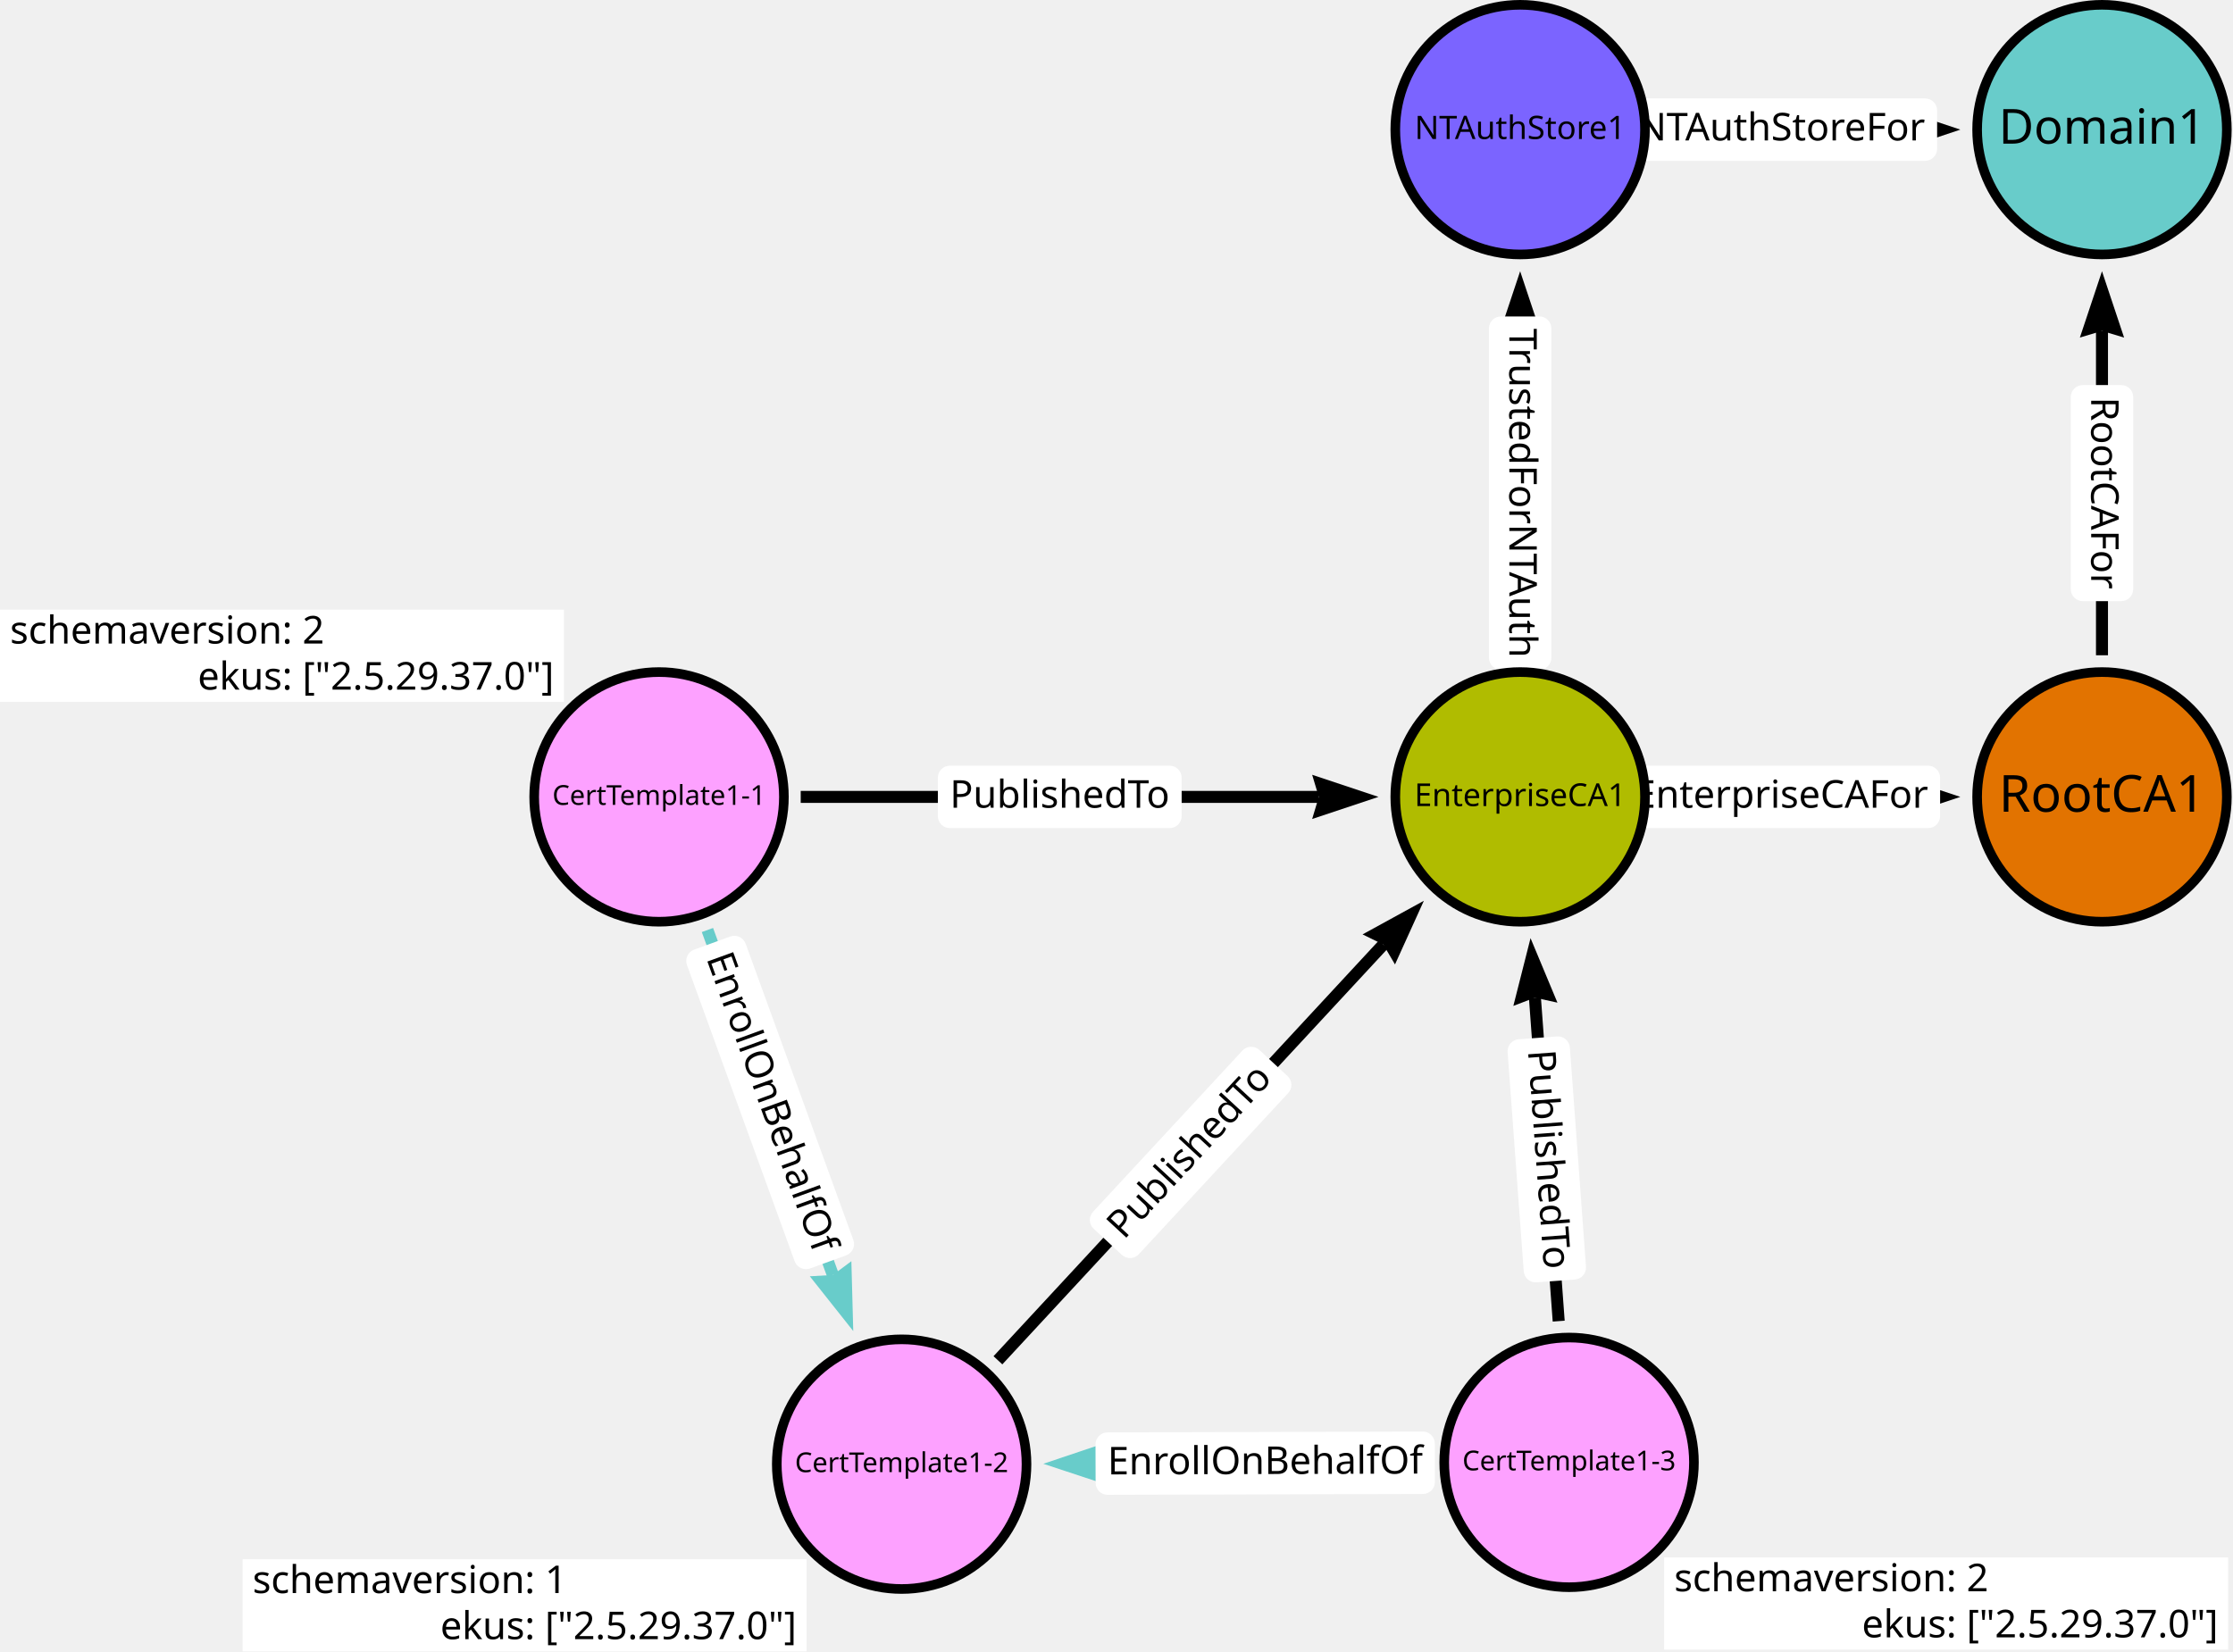
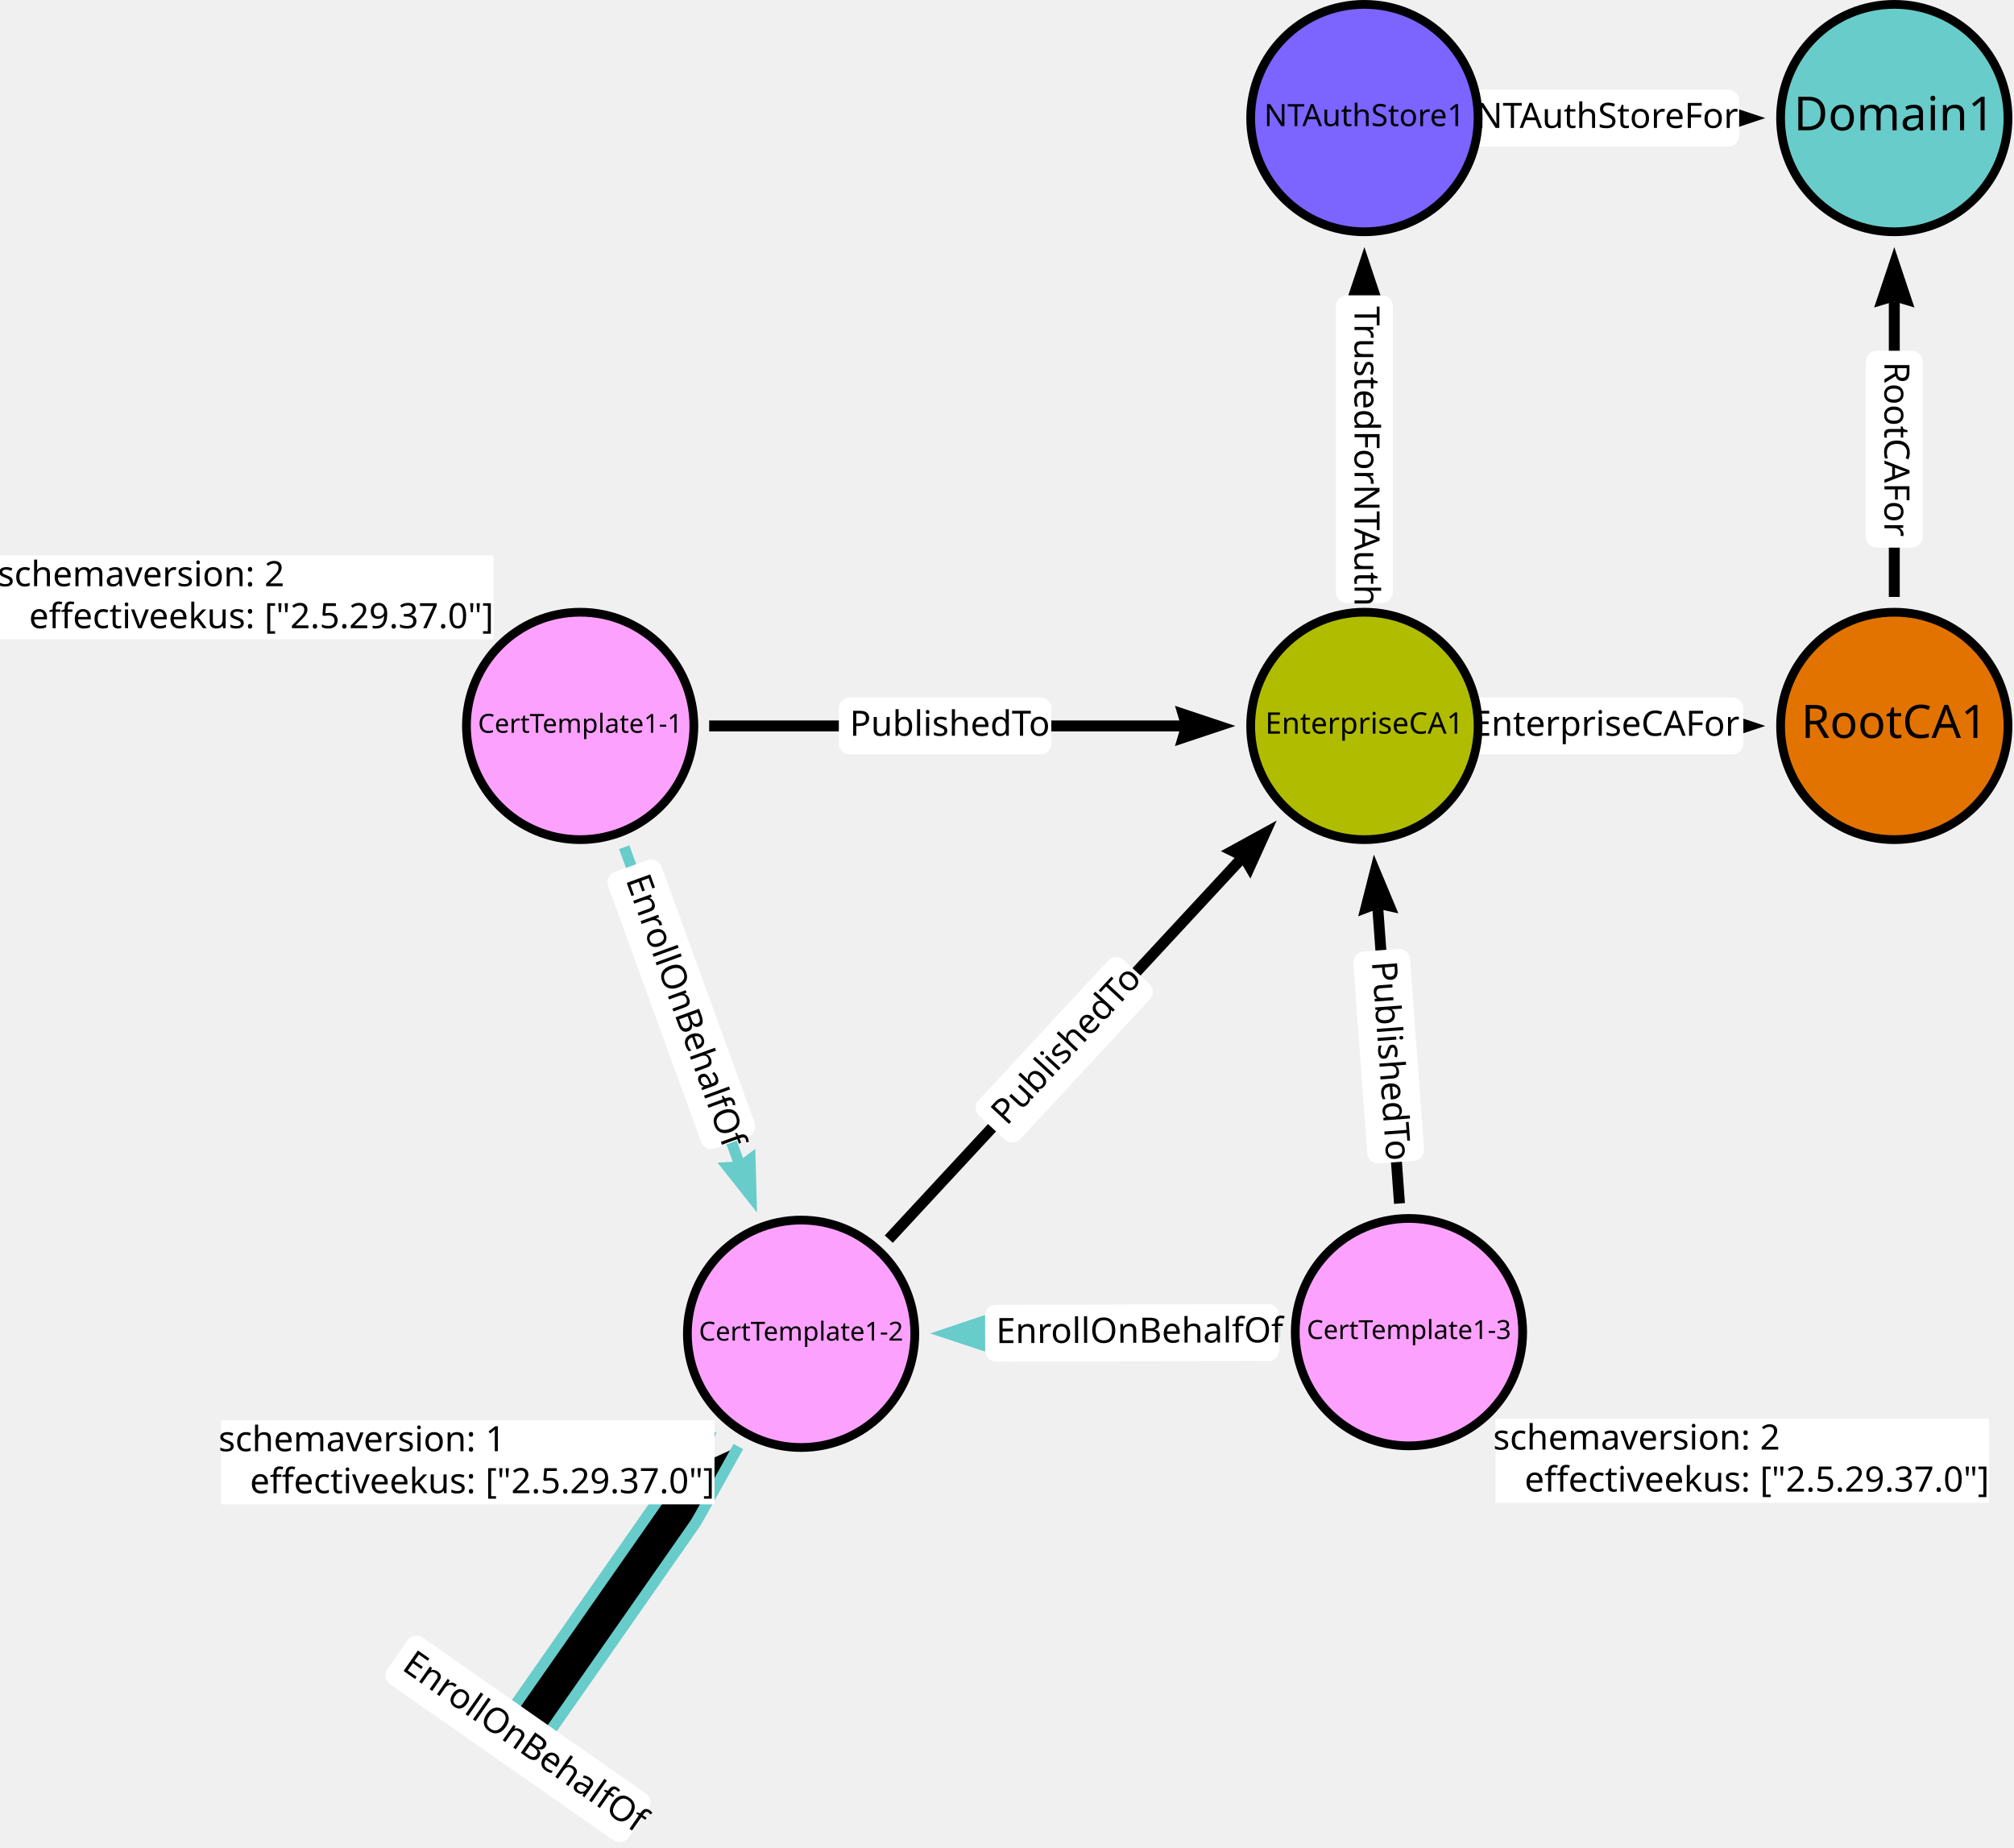
- <svg xmlns="http://www.w3.org/2000/svg" width="930" height="688" viewBox="0 0 930 688">
+ <svg xmlns="http://www.w3.org/2000/svg" width="921" height="845" viewBox="0 0 921 845">
  <defs>
    <style type="text/css" />
  </defs>
-   <g transform="translate(145.4813 58) scale(1)">
-     <g class="relationship">
-       <g transform="translate(487.6314 -4) rotate(0)" stroke-width="5" stroke="#000000">
+   <g transform="translate(190.3011 4) scale(1)">
+     <g class="relationship">
+       <g transform="translate(433.6314 50) rotate(0)" stroke-width="5" stroke="#000000">
        <path d="M 59 0 L 158.462 0" />
        <polygon points="-24.862,0 -27.625,9.208 0,0 -27.625,-9.208" fill="#000000" transform="translate(183.3238 0) rotate(0)" stroke="none" />
      </g>
-       <g transform="translate(596.3622 -4) rotate(0) translate(0 -13)">
-         <g transform="translate(0 0)">
-           <g transform="translate(-64.925 0)" fill="#ffffff" stroke="#000000" stroke-width="0">
-             <rect x="0" y="0" width="129.85" height="26" rx="5" ry="5" stroke="none" />
+       <g transform="translate(542.3622 50) rotate(0) translate(0 -13)">
+         <g transform="translate(0 0)">
+           <g transform="translate(-62.64844 0)" fill="#ffffff" stroke="#000000" stroke-width="0">
+             <rect x="0" y="0" width="125.297" height="26" rx="5" ry="5" stroke="none" />
            <text xml:space="preserve" x="5" y="17.5" stroke="none" text-anchor="left" font-family="sans-serif" font-size="16" font-weight="normal" fill="#000000">NTAuthStoreFor</text>
          </g>
        </g>
      </g>
    </g>
    <g class="relationship">
-       <g transform="translate(487.6314 273.9763) rotate(-90)" stroke-width="5" stroke="#000000">
+       <g transform="translate(433.6314 327.9763) rotate(-90)" stroke-width="5" stroke="#000000">
        <path d="M 59 0 L 194.114 0" />
        <polygon points="-24.862,0 -27.625,9.208 0,0 -27.625,-9.208" fill="#000000" transform="translate(218.9763 0) rotate(0)" stroke="none" />
      </g>
-       <g transform="translate(487.6314 147.4192) rotate(90) translate(0 -13)">
-         <g transform="translate(0 0)">
-           <g transform="translate(-73.59167 0)" fill="#ffffff" stroke="#000000" stroke-width="0">
-             <rect x="0" y="0" width="147.183" height="26" rx="5" ry="5" stroke="none" />
+       <g transform="translate(433.6314 201.4192) rotate(90) translate(0 -13)">
+         <g transform="translate(0 0)">
+           <g transform="translate(-70.35156 0)" fill="#ffffff" stroke="#000000" stroke-width="0">
+             <rect x="0" y="0" width="140.703" height="26" rx="5" ry="5" stroke="none" />
            <text xml:space="preserve" x="5" y="17.5" stroke="none" text-anchor="left" font-family="sans-serif" font-size="16" font-weight="normal" fill="#000000">TrustedForNTAuth</text>
          </g>
        </g>
      </g>
    </g>
    <g class="relationship">
-       <g transform="translate(129 273.9763) rotate(0)" stroke-width="5" stroke="#000000">
+       <g transform="translate(75 327.9763) rotate(0)" stroke-width="5" stroke="#000000">
        <path d="M 59 0 L 274.769 0" />
        <polygon points="-24.862,0 -27.625,9.208 0,0 -27.625,-9.208" fill="#000000" transform="translate(299.6314 0) rotate(0)" stroke="none" />
      </g>
-       <g transform="translate(295.8846 273.9763) rotate(0) translate(0 -13)">
-         <g transform="translate(0 0)">
-           <g transform="translate(-50.76667 0)" fill="#ffffff" stroke="#000000" stroke-width="0">
-             <rect x="0" y="0" width="101.533" height="26" rx="5" ry="5" stroke="none" />
+       <g transform="translate(241.8846 327.9763) rotate(0) translate(0 -13)">
+         <g transform="translate(0 0)">
+           <g transform="translate(-48.58594 0)" fill="#ffffff" stroke="#000000" stroke-width="0">
+             <rect x="0" y="0" width="97.172" height="26" rx="5" ry="5" stroke="none" />
            <text xml:space="preserve" x="5" y="17.5" stroke="none" text-anchor="left" font-family="sans-serif" font-size="16" font-weight="normal" fill="#000000">PublishedTo</text>
          </g>
        </g>
      </g>
    </g>
    <g class="relationship">
-       <g transform="translate(230.0356 551.9526) rotate(-47.17926)" stroke-width="5" stroke="#000000">
+       <g transform="translate(176.0356 605.9526) rotate(-47.17926)" stroke-width="5" stroke="#000000">
        <path d="M 59 0 L 295.119 0" />
        <polygon points="-24.862,0 -27.625,9.208 0,0 -27.625,-9.208" fill="#000000" transform="translate(319.9808 0) rotate(0)" stroke="none" />
      </g>
-       <g transform="translate(350.384 422.0824) rotate(-47.17926) translate(0 -13)">
-         <g transform="translate(0 0)">
-           <g transform="translate(-50.76667 0)" fill="#ffffff" stroke="#000000" stroke-width="0">
-             <rect x="0" y="0" width="101.533" height="26" rx="5" ry="5" stroke="none" />
+       <g transform="translate(296.384 476.0824) rotate(-47.17926) translate(0 -13)">
+         <g transform="translate(0 0)">
+           <g transform="translate(-48.58594 0)" fill="#ffffff" stroke="#000000" stroke-width="0">
+             <rect x="0" y="0" width="97.172" height="26" rx="5" ry="5" stroke="none" />
            <text xml:space="preserve" x="5" y="17.5" stroke="none" text-anchor="left" font-family="sans-serif" font-size="16" font-weight="normal" fill="#000000">PublishedTo</text>
          </g>
        </g>
      </g>
    </g>
    <g class="relationship">
-       <g transform="translate(508.0109 551.2045) rotate(-94.20434)" stroke-width="5" stroke="#000000">
+       <g transform="translate(454.0109 605.2045) rotate(-94.20434)" stroke-width="5" stroke="#000000">
        <path d="M 59 0 L 194.114 0" />
        <polygon points="-24.862,0 -27.625,9.208 0,0 -27.625,-9.208" fill="#000000" transform="translate(218.9763 0) rotate(0)" stroke="none" />
      </g>
-       <g transform="translate(498.7325 424.988) rotate(85.79566) translate(0 -13)">
-         <g transform="translate(0 0)">
-           <g transform="translate(-50.76667 0)" fill="#ffffff" stroke="#000000" stroke-width="0">
-             <rect x="0" y="0" width="101.533" height="26" rx="5" ry="5" stroke="none" />
+       <g transform="translate(444.7325 478.988) rotate(85.79566) translate(0 -13)">
+         <g transform="translate(0 0)">
+           <g transform="translate(-48.58594 0)" fill="#ffffff" stroke="#000000" stroke-width="0">
+             <rect x="0" y="0" width="97.172" height="26" rx="5" ry="5" stroke="none" />
            <text xml:space="preserve" x="5" y="17.5" stroke="none" text-anchor="left" font-family="sans-serif" font-size="16" font-weight="normal" fill="#000000">PublishedTo</text>
          </g>
        </g>
      </g>
    </g>
    <g class="relationship">
-       <g transform="translate(729.9552 273.9763) rotate(-90)" stroke-width="5" stroke="#000000">
+       <g transform="translate(675.9552 327.9763) rotate(-90)" stroke-width="5" stroke="#000000">
        <path d="M 59 0 L 194.114 0" />
        <polygon points="-24.862,0 -27.625,9.208 0,0 -27.625,-9.208" fill="#000000" transform="translate(218.9763 0) rotate(0)" stroke="none" />
      </g>
-       <g transform="translate(729.9552 147.4192) rotate(90) translate(0 -13)">
-         <g transform="translate(0 0)">
-           <g transform="translate(-45.00834 0)" fill="#ffffff" stroke="#000000" stroke-width="0">
-             <rect x="0" y="0" width="90.017" height="26" rx="5" ry="5" stroke="none" />
+       <g transform="translate(675.9552 201.4192) rotate(90) translate(0 -13)">
+         <g transform="translate(0 0)">
+           <g transform="translate(-45.01172 0)" fill="#ffffff" stroke="#000000" stroke-width="0">
+             <rect x="0" y="0" width="90.023" height="26" rx="5" ry="5" stroke="none" />
            <text xml:space="preserve" x="5" y="17.5" stroke="none" text-anchor="left" font-family="sans-serif" font-size="16" font-weight="normal" fill="#000000">RootCAFor</text>
          </g>
        </g>
      </g>
    </g>
    <g class="relationship">
-       <g transform="translate(487.6314 273.9763) rotate(0)" stroke-width="5" stroke="#000000">
+       <g transform="translate(433.6314 327.9763) rotate(0)" stroke-width="5" stroke="#000000">
        <path d="M 59 0 L 158.462 0" />
        <polygon points="-24.862,0 -27.625,9.208 0,0 -27.625,-9.208" fill="#000000" transform="translate(183.3238 0) rotate(0)" stroke="none" />
      </g>
-       <g transform="translate(596.3622 273.9763) rotate(0) translate(0 -13)">
-         <g transform="translate(0 0)">
-           <g transform="translate(-66.175 0)" fill="#ffffff" stroke="#000000" stroke-width="0">
-             <rect x="0" y="0" width="132.35" height="26" rx="5" ry="5" stroke="none" />
+       <g transform="translate(542.3622 327.9763) rotate(0) translate(0 -13)">
+         <g transform="translate(0 0)">
+           <g transform="translate(-64.57422 0)" fill="#ffffff" stroke="#000000" stroke-width="0">
+             <rect x="0" y="0" width="129.148" height="26" rx="5" ry="5" stroke="none" />
            <text xml:space="preserve" x="5" y="17.5" stroke="none" text-anchor="left" font-family="sans-serif" font-size="16" font-weight="normal" fill="#000000">EnterpriseCAFor</text>
          </g>
        </g>
      </g>
    </g>
    <g class="relationship">
-       <g transform="translate(129 273.9763) rotate(70.0254)" stroke-width="5" stroke="#68ccca">
+       <g transform="translate(75 327.9763) rotate(70.0254)" stroke-width="5" stroke="#68ccca">
        <path d="M 59 0 L 211.906 0" />
        <polygon points="-24.862,0 -27.625,9.208 0,0 -27.625,-9.208" fill="#68ccca" transform="translate(236.7685 0) rotate(0)" stroke="none" />
      </g>
-       <g transform="translate(175.2713 401.2812) rotate(70.0254) translate(0 -13)">
-         <g transform="translate(0 0)">
-           <g transform="translate(-70.65833 0)" fill="#ffffff" stroke="#000000" stroke-width="0">
-             <rect x="0" y="0" width="141.317" height="26" rx="5" ry="5" stroke="none" />
+       <g transform="translate(121.2713 455.2812) rotate(70.0254) translate(0 -13)">
+         <g transform="translate(0 0)">
+           <g transform="translate(-67.25391 0)" fill="#ffffff" stroke="#000000" stroke-width="0">
+             <rect x="0" y="0" width="134.508" height="26" rx="5" ry="5" stroke="none" />
            <text xml:space="preserve" x="5" y="17.5" stroke="none" text-anchor="left" font-family="sans-serif" font-size="16" font-weight="normal" fill="#000000">EnrollOnBehalfOf</text>
          </g>
        </g>
      </g>
    </g>
    <g class="relationship">
-       <g transform="translate(508.0109 551.2045) rotate(179.8458)" stroke-width="5" stroke="#68ccca">
+       <g transform="translate(454.0109 605.2045) rotate(179.8458)" stroke-width="5" stroke="#68ccca">
        <path d="M 59 0 L 194.114 0" />
        <polygon points="-24.862,0 -27.625,9.208 0,0 -27.625,-9.208" fill="#68ccca" transform="translate(218.9763 0) rotate(0)" stroke="none" />
      </g>
-       <g transform="translate(381.4543 551.5451) rotate(359.8458) translate(0 -13)">
-         <g transform="translate(0 0)">
-           <g transform="translate(-70.65833 0)" fill="#ffffff" stroke="#000000" stroke-width="0">
-             <rect x="0" y="0" width="141.317" height="26" rx="5" ry="5" stroke="none" />
+       <g transform="translate(327.4543 605.5451) rotate(359.8458) translate(0 -13)">
+         <g transform="translate(0 0)">
+           <g transform="translate(-67.25391 0)" fill="#ffffff" stroke="#000000" stroke-width="0">
+             <rect x="0" y="0" width="134.508" height="26" rx="5" ry="5" stroke="none" />
            <text xml:space="preserve" x="5" y="17.5" stroke="none" text-anchor="left" font-family="sans-serif" font-size="16" font-weight="normal" fill="#000000">EnrollOnBehalfOf</text>
          </g>
        </g>
      </g>
    </g>
+     <g class="relationship">
+       <g transform="translate(176.0356 605.9526) rotate(124.9356)" stroke-width="5" stroke="#68ccca">
+         <path d="M 58.695 -5.99 L 95.969 -9.793 A 40 40 0 0 1 100.03 -10 L 118 -10 L 226 -10 A 10 10 0 0 1 236 -1.7763568394002505e-15 L 236 0 L 236 1.7763568394002505e-15 A 10 10 0 0 1 226 10 L 118 10 L 100.03 10 A 40 40 0 0 0 95.969 9.793 L 83.429 8.514 L 83.429 8.514" />
+         <polygon points="-24.862,0 -27.625,9.208 0,0 -27.625,-9.208" fill="#68ccca" transform="rotate(185.8267) translate(-59 0)" stroke="none" />
+       </g>
+       <g transform="translate(46.61546 791.2265) rotate(34.9356) translate(0 -13)">
+         <g transform="translate(0 0)">
+           <g transform="translate(-67.25391 0)" fill="#ffffff" stroke="#000000" stroke-width="0">
+             <rect x="0" y="0" width="134.508" height="26" rx="5" ry="5" stroke="none" />
+             <text xml:space="preserve" x="5" y="17.5" stroke="none" text-anchor="left" font-family="sans-serif" font-size="16" font-weight="normal" fill="#000000">EnrollOnBehalfOf</text>
+           </g>
+         </g>
+       </g>
+     </g>
    <g class="node">
      <g fill="#68ccca" stroke="#000000" stroke-width="4">
-         <circle cx="729.955" cy="-4" r="52" />
-       </g>
-       <g transform="translate(729.9552 -4)">
-         <g transform="scale(0.4023443) translate(0 0)">
-           <g transform="translate(0 0)">
-             <g font-family="sans-serif" font-size="50" font-weight="normal" fill="#000000" text-anchor="middle">
-               <text xml:space="preserve" x="0" y="14.5" stroke="none">Domain1</text>
+         <circle cx="675.955" cy="50" r="52" />
+       </g>
+       <g transform="translate(675.9552 50)">
+         <g transform="scale(0.4296881) translate(0 0)">
+           <g transform="translate(0 0)">
+             <g font-family="sans-serif" font-size="50" font-weight="normal" fill="#000000" text-anchor="middle">
+               <text xml:space="preserve" x="0" y="13" stroke="none">Domain1</text>
            </g>
          </g>
        </g>
      </g>
    </g>
    <g class="node">
      <g fill="#fda1ff" stroke="#000000" stroke-width="4">
-         <circle cx="129" cy="273.976" r="52" />
-       </g>
-       <g transform="translate(129 273.9763)">
-         <g transform="scale(0.2285164) translate(0 0)">
-           <g transform="translate(0 0)">
-             <g font-family="sans-serif" font-size="50" font-weight="normal" fill="#000000" text-anchor="middle">
-               <text xml:space="preserve" x="0" y="14.5" stroke="none">CertTemplate1-1</text>
+         <circle cx="75" cy="327.976" r="52" />
+       </g>
+       <g transform="translate(75 327.9763)">
+         <g transform="scale(0.2402351) translate(0 0)">
+           <g transform="translate(0 0)">
+             <g font-family="sans-serif" font-size="50" font-weight="normal" fill="#000000" text-anchor="middle">
+               <text xml:space="preserve" x="0" y="13" stroke="none">CertTemplate1-1</text>
            </g>
          </g>
        </g>
        <g transform="translate(-39.59798 -77.99798)">
          <g transform="translate(0 0)">
-             <g transform="translate(-234.8833 0)" fill="white">
-               <rect x="0" y="0" width="234.883" height="38.4" rx="0" ry="0" stroke="none" />
+             <g transform="translate(-225.7031 0)" fill="white">
+               <rect x="0" y="0" width="225.703" height="38.4" rx="0" ry="0" stroke="none" />
              <g font-family="sans-serif" font-size="16" font-weight="normal" fill="#000000" text-anchor="end">
-                 <text xml:space="preserve" x="121.767" y="14.1" stroke="none">schemaversion:</text>
-                 <text xml:space="preserve" x="125.933" y="14.1" stroke="none" text-anchor="start">2</text>
-                 <text xml:space="preserve" x="121.767" y="33.3" stroke="none" text-anchor="end">ekus:</text>
-                 <text xml:space="preserve" x="125.933" y="33.3" stroke="none" text-anchor="start">["2.5.29.37.0"]</text>
+                 <text xml:space="preserve" x="116.492" y="14.1" stroke="none">schemaversion:</text>
+                 <text xml:space="preserve" x="120.938" y="14.1" stroke="none" text-anchor="start">2</text>
+                 <text xml:space="preserve" x="116.492" y="33.3" stroke="none" text-anchor="end">effectiveekus:</text>
+                 <text xml:space="preserve" x="120.938" y="33.3" stroke="none" text-anchor="start">["2.5.29.37.0"]</text>
              </g>
            </g>
          </g>
        </g>
      </g>
    </g>
    <g class="node">
      <g fill="#7b64ff" stroke="#000000" stroke-width="4">
-         <circle cx="487.631" cy="-4" r="52" />
-       </g>
-       <g transform="translate(487.6314 -4)">
-         <g transform="scale(0.269532) translate(0 0)">
-           <g transform="translate(0 0)">
-             <g font-family="sans-serif" font-size="50" font-weight="normal" fill="#000000" text-anchor="middle">
-               <text xml:space="preserve" x="0" y="14.5" stroke="none">NTAuthStore1</text>
+         <circle cx="433.631" cy="50" r="52" />
+       </g>
+       <g transform="translate(433.6314 50)">
+         <g transform="scale(0.2812507) translate(0 0)">
+           <g transform="translate(0 0)">
+             <g font-family="sans-serif" font-size="50" font-weight="normal" fill="#000000" text-anchor="middle">
+               <text xml:space="preserve" x="0" y="13" stroke="none">NTAuthStore1</text>
            </g>
          </g>
        </g>
      </g>
    </g>
    <g class="node">
      <g fill="#b0bc00" stroke="#000000" stroke-width="4">
-         <circle cx="487.631" cy="273.976" r="52" />
-       </g>
-       <g transform="translate(487.6314 273.9763)">
-         <g transform="scale(0.2636726) translate(0 0)">
-           <g transform="translate(0 0)">
-             <g font-family="sans-serif" font-size="50" font-weight="normal" fill="#000000" text-anchor="middle">
-               <text xml:space="preserve" x="0" y="14.5" stroke="none">EnterpriseCA1</text>
+         <circle cx="433.631" cy="327.976" r="52" />
+       </g>
+       <g transform="translate(433.6314 327.9763)">
+         <g transform="scale(0.2714851) translate(0 0)">
+           <g transform="translate(0 0)">
+             <g font-family="sans-serif" font-size="50" font-weight="normal" fill="#000000" text-anchor="middle">
+               <text xml:space="preserve" x="0" y="13" stroke="none">EnterpriseCA1</text>
            </g>
          </g>
        </g>
      </g>
    </g>
    <g class="node">
      <g fill="#fda1ff" stroke="#000000" stroke-width="4">
-         <circle cx="230.036" cy="551.953" r="52" />
-       </g>
-       <g transform="translate(230.0356 551.9526)">
-         <g transform="scale(0.2285164) translate(0 0)">
-           <g transform="translate(0 0)">
-             <g font-family="sans-serif" font-size="50" font-weight="normal" fill="#000000" text-anchor="middle">
-               <text xml:space="preserve" x="0" y="14.5" stroke="none">CertTemplate1-2</text>
+         <circle cx="176.036" cy="605.953" r="52" />
+       </g>
+       <g transform="translate(176.0356 605.9526)">
+         <g transform="scale(0.2402351) translate(0 0)">
+           <g transform="translate(0 0)">
+             <g font-family="sans-serif" font-size="50" font-weight="normal" fill="#000000" text-anchor="middle">
+               <text xml:space="preserve" x="0" y="13" stroke="none">CertTemplate1-2</text>
            </g>
          </g>
        </g>
        <g transform="translate(-39.59798 39.59798)">
          <g transform="translate(0 0)">
-             <g transform="translate(-234.8833 0)" fill="white">
-               <rect x="0" y="0" width="234.883" height="38.4" rx="0" ry="0" stroke="none" />
+             <g transform="translate(-225.7031 0)" fill="white">
+               <rect x="0" y="0" width="225.703" height="38.4" rx="0" ry="0" stroke="none" />
              <g font-family="sans-serif" font-size="16" font-weight="normal" fill="#000000" text-anchor="end">
-                 <text xml:space="preserve" x="121.767" y="14.1" stroke="none">schemaversion:</text>
-                 <text xml:space="preserve" x="125.933" y="14.1" stroke="none" text-anchor="start">1</text>
-                 <text xml:space="preserve" x="121.767" y="33.3" stroke="none" text-anchor="end">ekus:</text>
-                 <text xml:space="preserve" x="125.933" y="33.3" stroke="none" text-anchor="start">["2.5.29.37.0"]</text>
+                 <text xml:space="preserve" x="116.492" y="14.1" stroke="none">schemaversion:</text>
+                 <text xml:space="preserve" x="120.938" y="14.1" stroke="none" text-anchor="start">1</text>
+                 <text xml:space="preserve" x="116.492" y="33.3" stroke="none" text-anchor="end">effectiveekus:</text>
+                 <text xml:space="preserve" x="120.938" y="33.3" stroke="none" text-anchor="start">["2.5.29.37.0"]</text>
              </g>
            </g>
          </g>
        </g>
      </g>
    </g>
    <g class="node">
      <g fill="#fda1ff" stroke="#000000" stroke-width="4">
-         <circle cx="508.011" cy="551.205" r="52" />
-       </g>
-       <g transform="translate(508.0109 551.2045)">
-         <g transform="scale(0.2285164) translate(0 0)">
-           <g transform="translate(0 0)">
-             <g font-family="sans-serif" font-size="50" font-weight="normal" fill="#000000" text-anchor="middle">
-               <text xml:space="preserve" x="0" y="14.5" stroke="none">CertTemplate1-3</text>
+         <circle cx="454.011" cy="605.205" r="52" />
+       </g>
+       <g transform="translate(454.0109 605.2045)">
+         <g transform="scale(0.2402351) translate(0 0)">
+           <g transform="translate(0 0)">
+             <g font-family="sans-serif" font-size="50" font-weight="normal" fill="#000000" text-anchor="middle">
+               <text xml:space="preserve" x="0" y="13" stroke="none">CertTemplate1-3</text>
            </g>
          </g>
        </g>
        <g transform="translate(39.59798 39.59798)">
          <g transform="translate(0 0)">
            <g transform="translate(0 0)" fill="white">
-               <rect x="0" y="0" width="234.883" height="38.4" rx="0" ry="0" stroke="none" />
+               <rect x="0" y="0" width="225.703" height="38.4" rx="0" ry="0" stroke="none" />
              <g font-family="sans-serif" font-size="16" font-weight="normal" fill="#000000" text-anchor="end">
-                 <text xml:space="preserve" x="121.767" y="14.1" stroke="none">schemaversion:</text>
-                 <text xml:space="preserve" x="125.933" y="14.1" stroke="none" text-anchor="start">2</text>
-                 <text xml:space="preserve" x="121.767" y="33.3" stroke="none" text-anchor="end">ekus:</text>
-                 <text xml:space="preserve" x="125.933" y="33.3" stroke="none" text-anchor="start">["2.5.29.37.0"]</text>
+                 <text xml:space="preserve" x="116.492" y="14.1" stroke="none">schemaversion:</text>
+                 <text xml:space="preserve" x="120.938" y="14.1" stroke="none" text-anchor="start">2</text>
+                 <text xml:space="preserve" x="116.492" y="33.3" stroke="none" text-anchor="end">effectiveekus:</text>
+                 <text xml:space="preserve" x="120.938" y="33.3" stroke="none" text-anchor="start">["2.5.29.37.0"]</text>
              </g>
            </g>
          </g>
        </g>
      </g>
    </g>
    <g class="node">
      <g fill="#e27300" stroke="#000000" stroke-width="4">
-         <circle cx="729.955" cy="273.976" r="52" />
-       </g>
-       <g transform="translate(729.9552 273.9763)">
-         <g transform="scale(0.4257818) translate(0 0)">
-           <g transform="translate(0 0)">
-             <g font-family="sans-serif" font-size="50" font-weight="normal" fill="#000000" text-anchor="middle">
-               <text xml:space="preserve" x="0" y="14.5" stroke="none">RootCA1</text>
+         <circle cx="675.955" cy="327.976" r="52" />
+       </g>
+       <g transform="translate(675.9552 327.9763)">
+         <g transform="scale(0.4218756) translate(0 0)">
+           <g transform="translate(0 0)">
+             <g font-family="sans-serif" font-size="50" font-weight="normal" fill="#000000" text-anchor="middle">
+               <text xml:space="preserve" x="0" y="13" stroke="none">RootCA1</text>
            </g>
          </g>
        </g>
      </g>
    </g>
  </g>
</svg>
